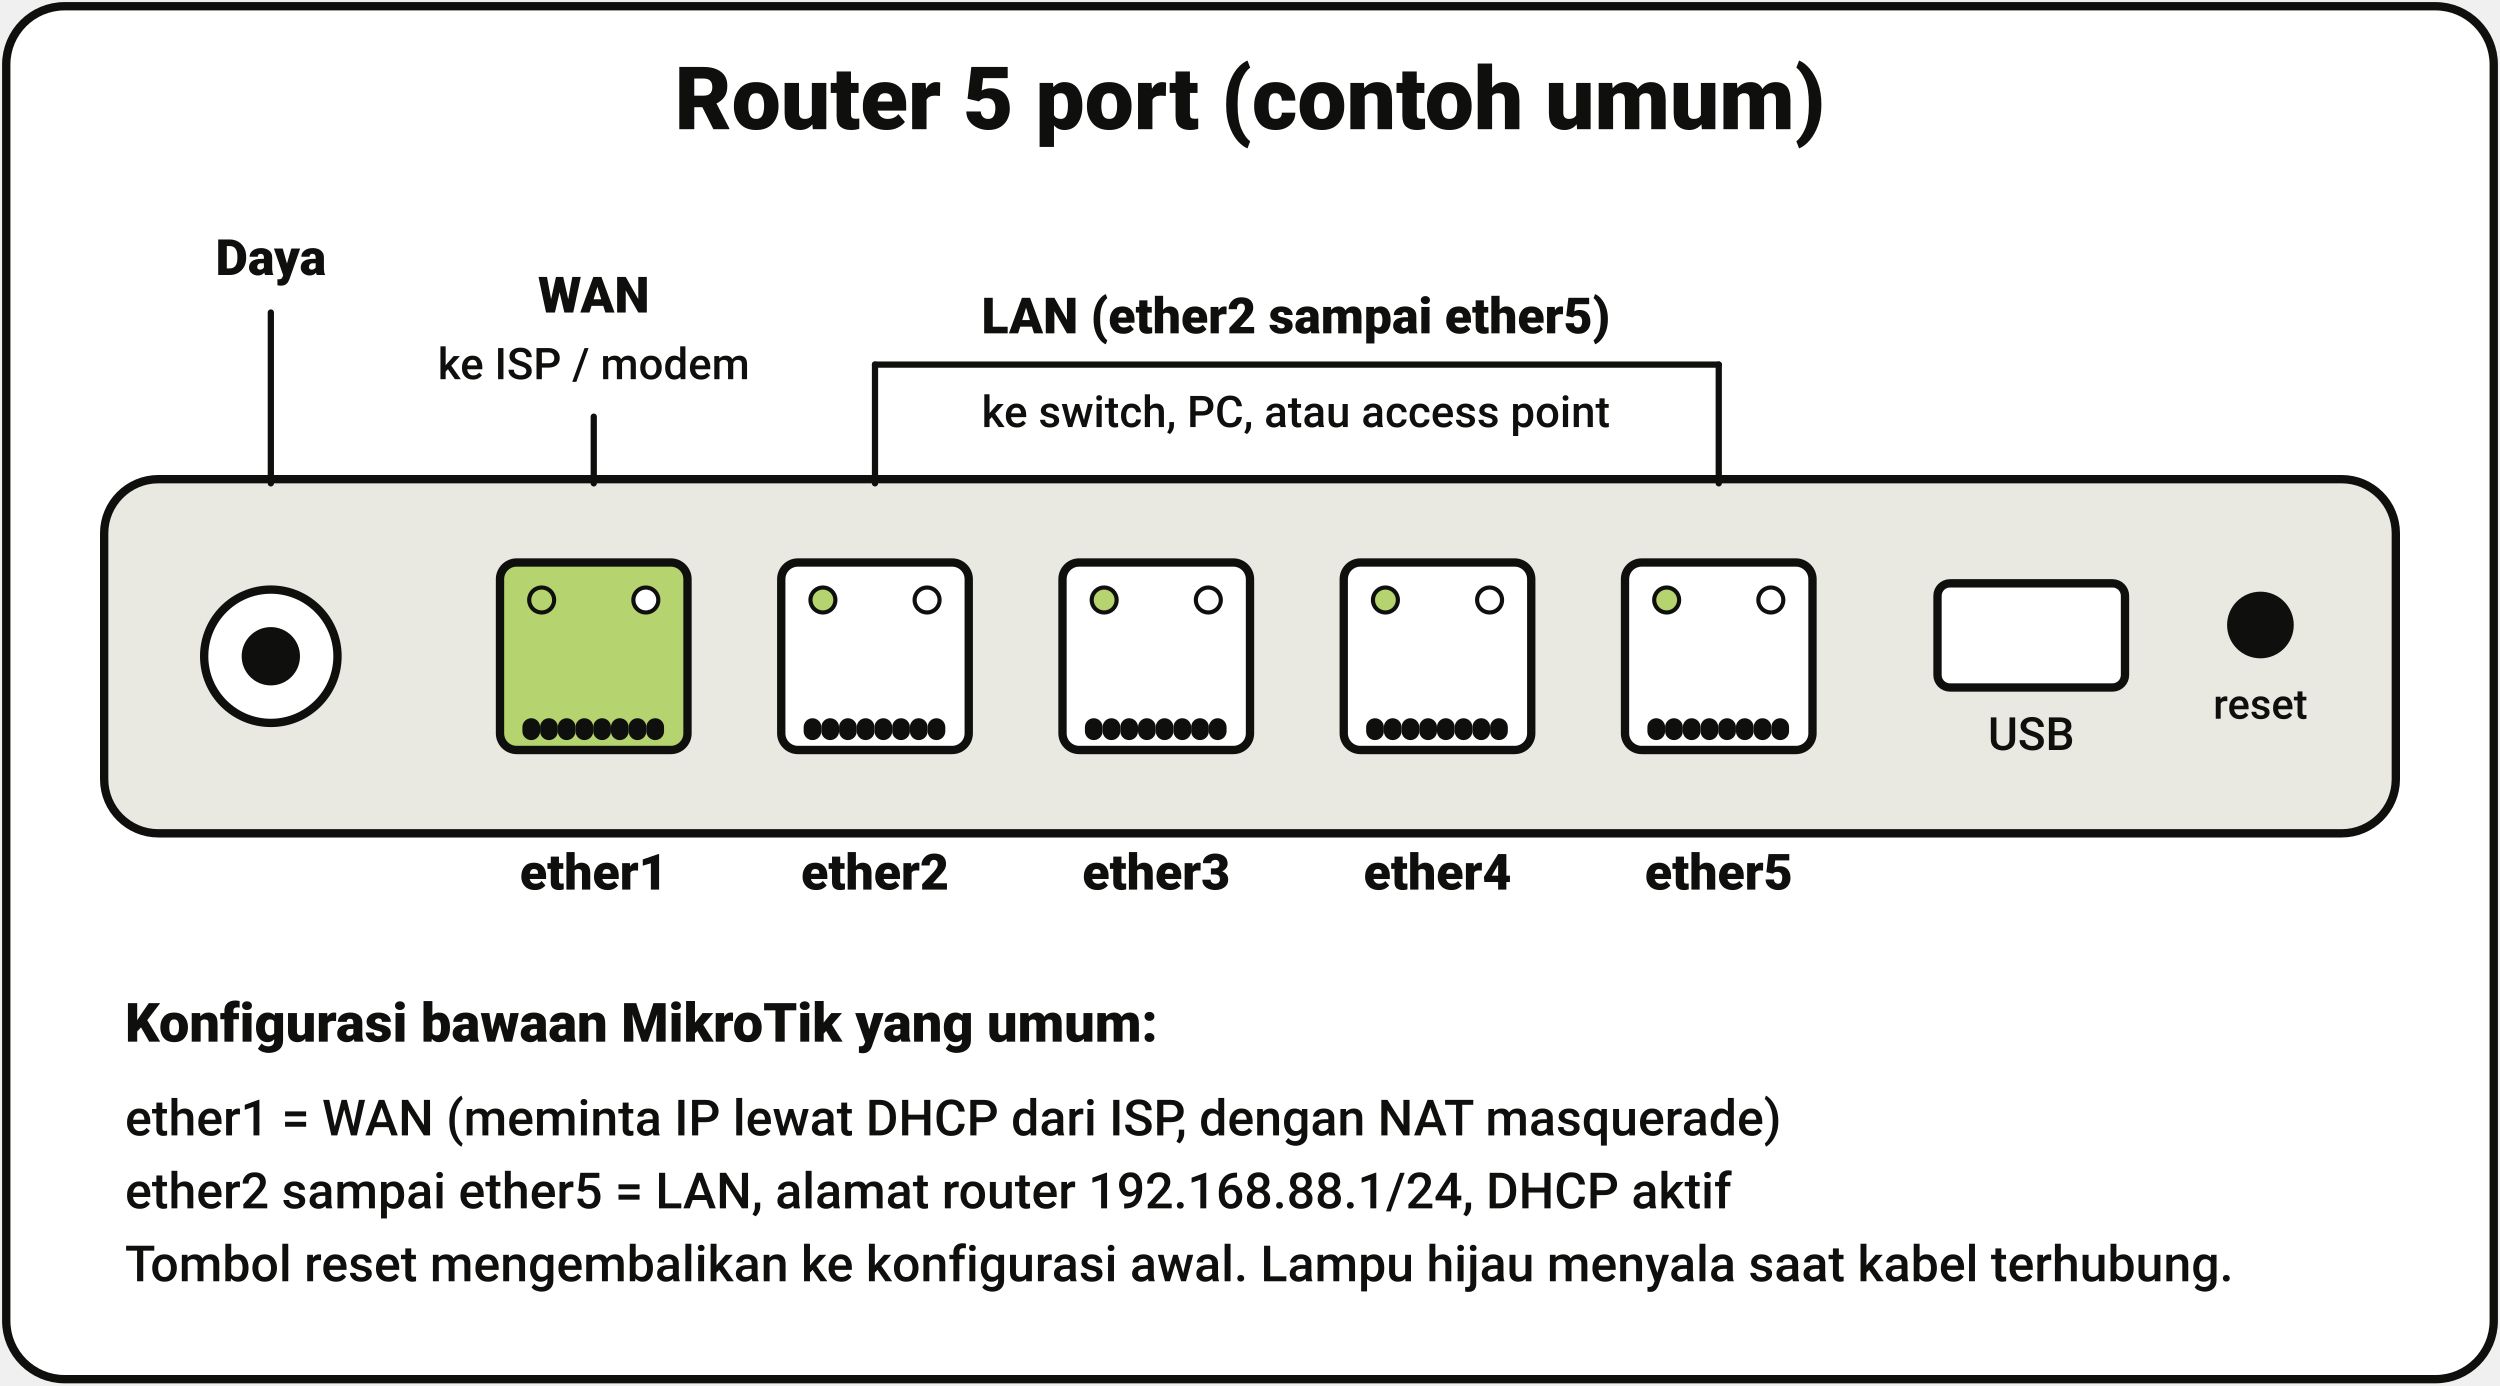
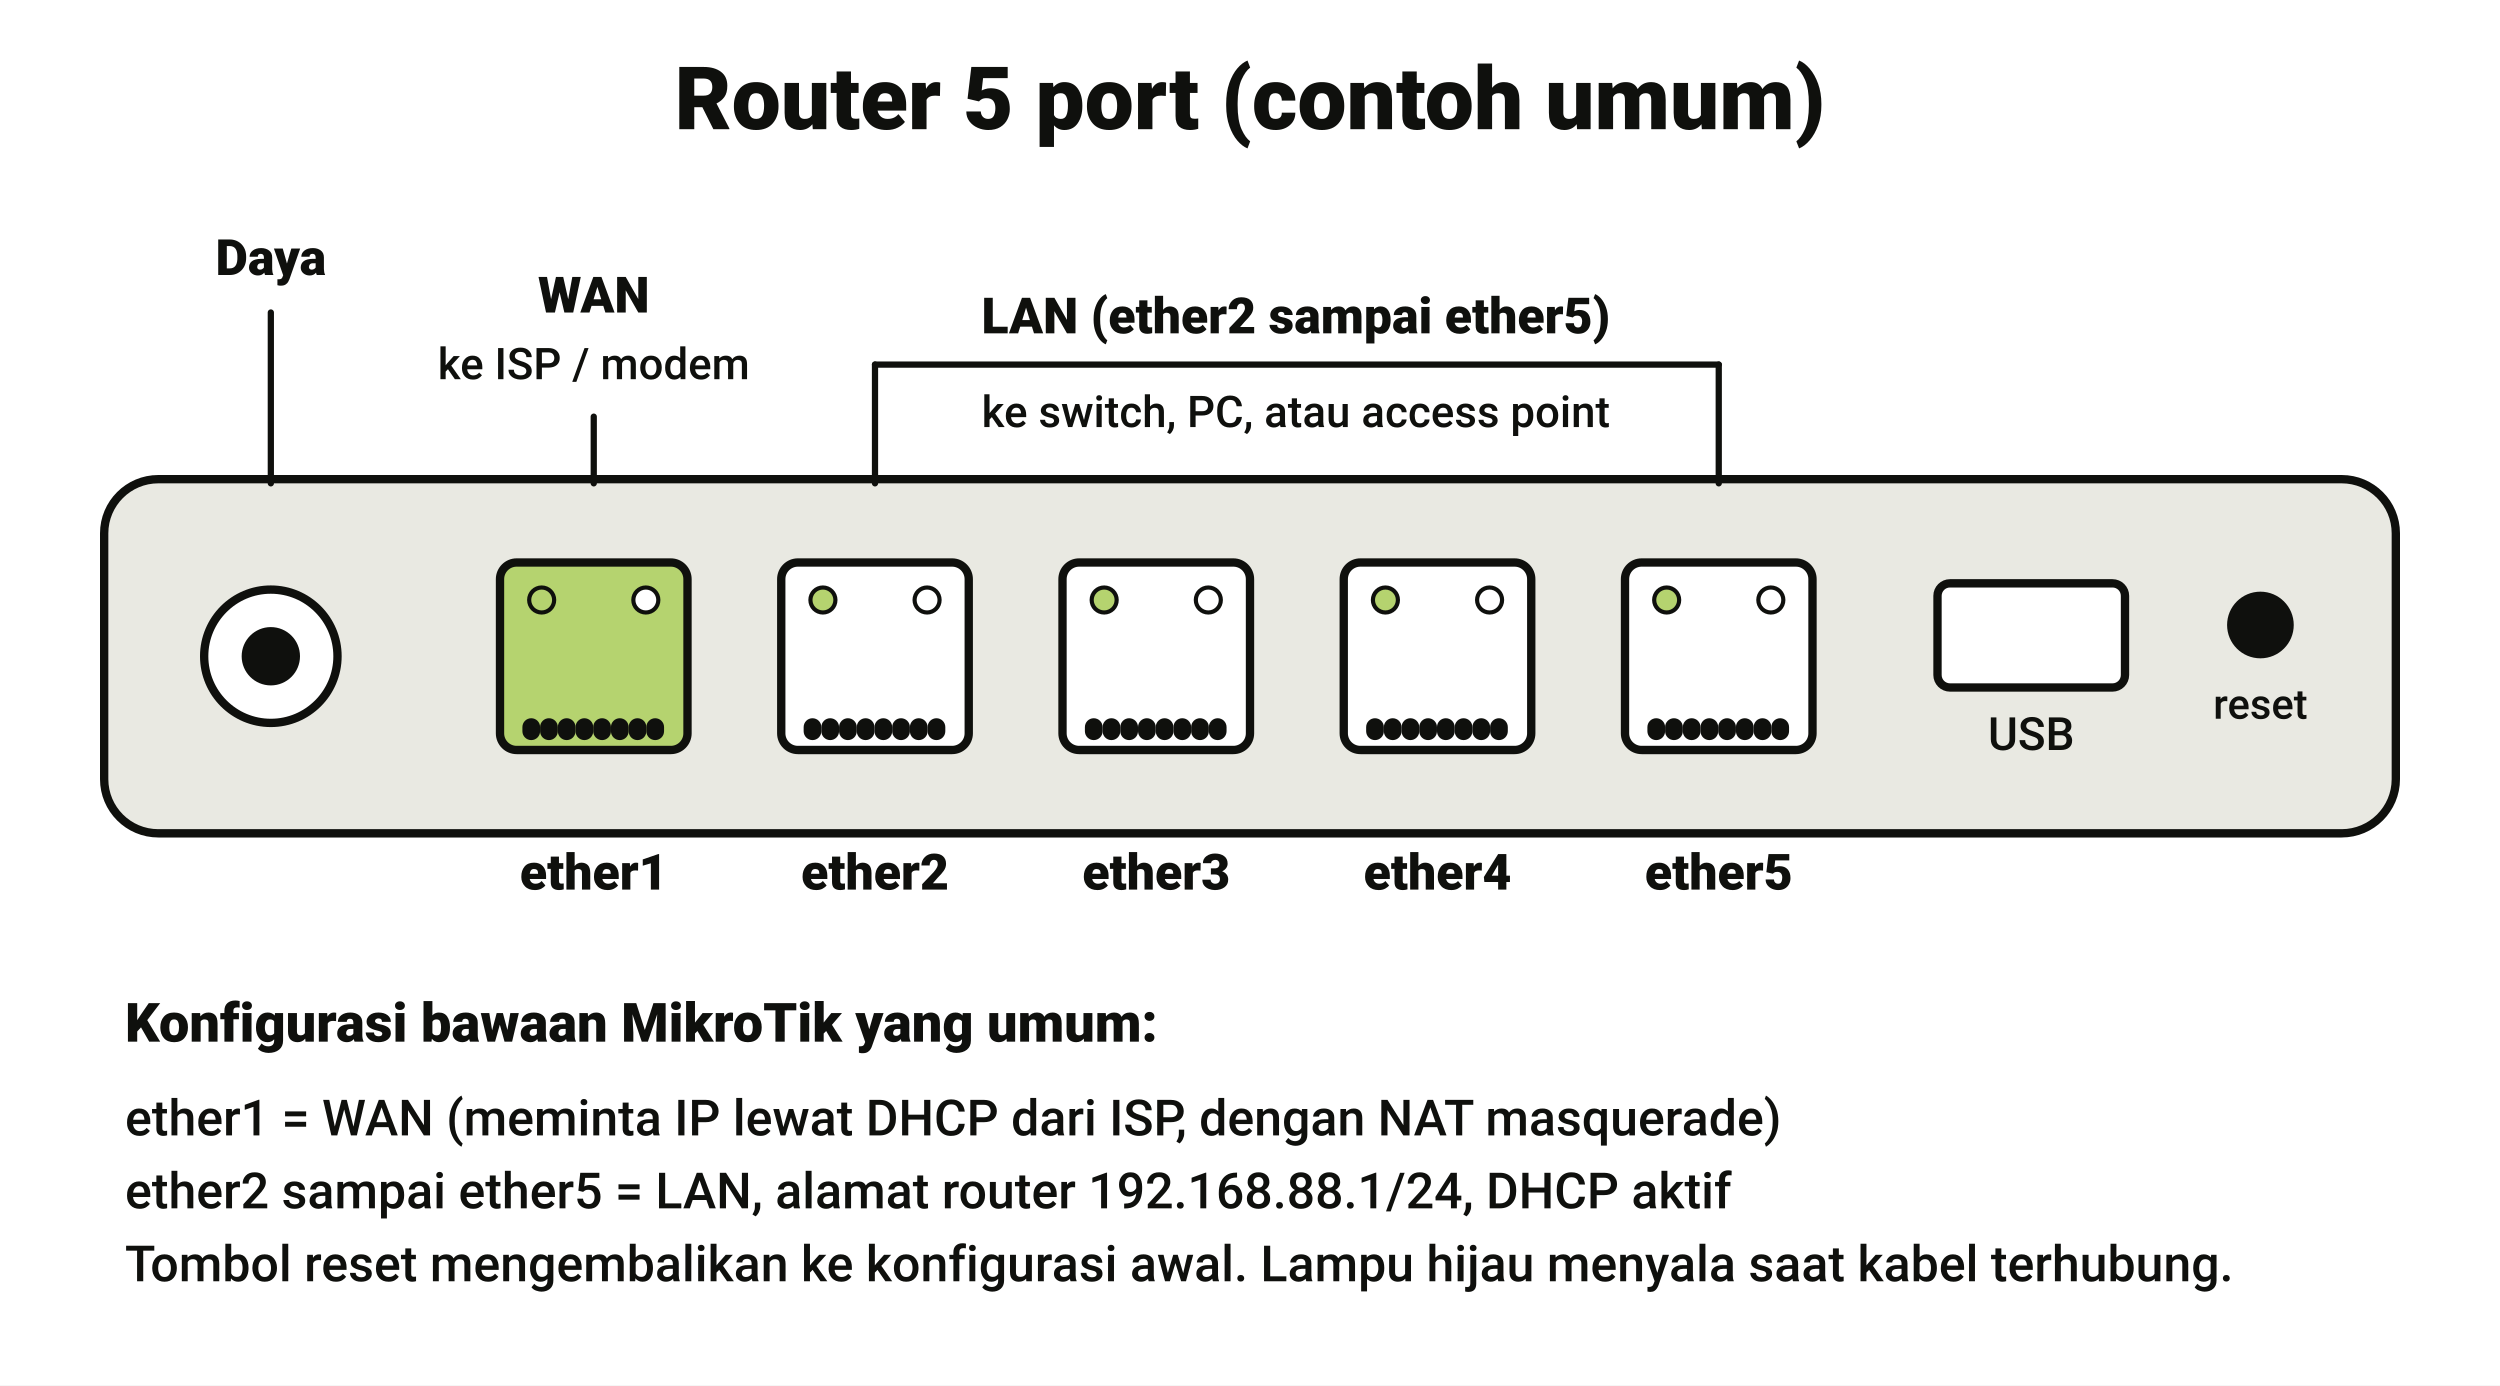
<svg xmlns="http://www.w3.org/2000/svg" viewBox="0 0 1200 665" width="1200" height="665" role="img" aria-labelledby="t" font-family="system-ui, 'Segoe UI', Roboto, sans-serif">
  <defs />
-   <rect x="3" y="3" width="1194" height="659" rx="28" fill="#ffffff" stroke="#0f100d" stroke-width="4" />
+   <rect width="1200" height="665" fill="#ffffff" />
  <text x="600" y="62" font-size="42" font-weight="800" text-anchor="middle" fill="#0f100d">Router 5 port (contoh umum)</text>
  <rect x="50" y="230" width="1100" height="170" rx="26" fill="#e9e9e2" stroke="#0f100d" stroke-width="4" />
  <circle cx="130" cy="315" r="32" fill="#ffffff" stroke="#0f100d" stroke-width="4" />
  <circle cx="130" cy="315" r="12" fill="#0f100d" stroke="#0f100d" stroke-width="4" />
  <rect x="240" y="270" width="90" height="90" rx="8" fill="#b5d36f" stroke="#0f100d" stroke-width="4" />
  <rect x="252" y="346" width="6" height="8" rx="3" fill="#0f100d" stroke="#0f100d" stroke-width="2.5" />
  <rect x="260.5" y="346" width="6" height="8" rx="3" fill="#0f100d" stroke="#0f100d" stroke-width="2.5" />
  <rect x="269" y="346" width="6" height="8" rx="3" fill="#0f100d" stroke="#0f100d" stroke-width="2.5" />
  <rect x="277.5" y="346" width="6" height="8" rx="3" fill="#0f100d" stroke="#0f100d" stroke-width="2.5" />
  <rect x="286" y="346" width="6" height="8" rx="3" fill="#0f100d" stroke="#0f100d" stroke-width="2.5" />
  <rect x="294.5" y="346" width="6" height="8" rx="3" fill="#0f100d" stroke="#0f100d" stroke-width="2.5" />
  <rect x="303" y="346" width="6" height="8" rx="3" fill="#0f100d" stroke="#0f100d" stroke-width="2.5" />
  <rect x="311.5" y="346" width="6" height="8" rx="3" fill="#0f100d" stroke="#0f100d" stroke-width="2.5" />
  <circle cx="260" cy="288" r="6" fill="#b5d36f" stroke="#0f100d" stroke-width="2" />
  <circle cx="310" cy="288" r="6" fill="#ffffff" stroke="#0f100d" stroke-width="2" />
  <text x="285" y="427" font-size="24" font-weight="800" text-anchor="middle" fill="#0f100d">ether1</text>
  <rect x="375" y="270" width="90" height="90" rx="8" fill="#ffffff" stroke="#0f100d" stroke-width="4" />
  <rect x="387" y="346" width="6" height="8" rx="3" fill="#0f100d" stroke="#0f100d" stroke-width="2.5" />
  <rect x="395.5" y="346" width="6" height="8" rx="3" fill="#0f100d" stroke="#0f100d" stroke-width="2.5" />
  <rect x="404" y="346" width="6" height="8" rx="3" fill="#0f100d" stroke="#0f100d" stroke-width="2.5" />
  <rect x="412.5" y="346" width="6" height="8" rx="3" fill="#0f100d" stroke="#0f100d" stroke-width="2.5" />
  <rect x="421" y="346" width="6" height="8" rx="3" fill="#0f100d" stroke="#0f100d" stroke-width="2.5" />
  <rect x="429.5" y="346" width="6" height="8" rx="3" fill="#0f100d" stroke="#0f100d" stroke-width="2.5" />
  <rect x="438" y="346" width="6" height="8" rx="3" fill="#0f100d" stroke="#0f100d" stroke-width="2.5" />
  <rect x="446.5" y="346" width="6" height="8" rx="3" fill="#0f100d" stroke="#0f100d" stroke-width="2.5" />
  <circle cx="395" cy="288" r="6" fill="#b5d36f" stroke="#0f100d" stroke-width="2" />
  <circle cx="445" cy="288" r="6" fill="#ffffff" stroke="#0f100d" stroke-width="2" />
  <text x="420" y="427" font-size="24" font-weight="800" text-anchor="middle" fill="#0f100d">ether2</text>
  <rect x="510" y="270" width="90" height="90" rx="8" fill="#ffffff" stroke="#0f100d" stroke-width="4" />
  <rect x="522" y="346" width="6" height="8" rx="3" fill="#0f100d" stroke="#0f100d" stroke-width="2.5" />
  <rect x="530.5" y="346" width="6" height="8" rx="3" fill="#0f100d" stroke="#0f100d" stroke-width="2.5" />
  <rect x="539" y="346" width="6" height="8" rx="3" fill="#0f100d" stroke="#0f100d" stroke-width="2.5" />
  <rect x="547.5" y="346" width="6" height="8" rx="3" fill="#0f100d" stroke="#0f100d" stroke-width="2.5" />
  <rect x="556" y="346" width="6" height="8" rx="3" fill="#0f100d" stroke="#0f100d" stroke-width="2.5" />
  <rect x="564.5" y="346" width="6" height="8" rx="3" fill="#0f100d" stroke="#0f100d" stroke-width="2.5" />
  <rect x="573" y="346" width="6" height="8" rx="3" fill="#0f100d" stroke="#0f100d" stroke-width="2.5" />
  <rect x="581.5" y="346" width="6" height="8" rx="3" fill="#0f100d" stroke="#0f100d" stroke-width="2.5" />
  <circle cx="530" cy="288" r="6" fill="#b5d36f" stroke="#0f100d" stroke-width="2" />
  <circle cx="580" cy="288" r="6" fill="#ffffff" stroke="#0f100d" stroke-width="2" />
  <text x="555" y="427" font-size="24" font-weight="800" text-anchor="middle" fill="#0f100d">ether3</text>
  <rect x="645" y="270" width="90" height="90" rx="8" fill="#ffffff" stroke="#0f100d" stroke-width="4" />
  <rect x="657" y="346" width="6" height="8" rx="3" fill="#0f100d" stroke="#0f100d" stroke-width="2.5" />
  <rect x="665.5" y="346" width="6" height="8" rx="3" fill="#0f100d" stroke="#0f100d" stroke-width="2.5" />
  <rect x="674" y="346" width="6" height="8" rx="3" fill="#0f100d" stroke="#0f100d" stroke-width="2.5" />
  <rect x="682.5" y="346" width="6" height="8" rx="3" fill="#0f100d" stroke="#0f100d" stroke-width="2.5" />
  <rect x="691" y="346" width="6" height="8" rx="3" fill="#0f100d" stroke="#0f100d" stroke-width="2.5" />
  <rect x="699.5" y="346" width="6" height="8" rx="3" fill="#0f100d" stroke="#0f100d" stroke-width="2.5" />
  <rect x="708" y="346" width="6" height="8" rx="3" fill="#0f100d" stroke="#0f100d" stroke-width="2.5" />
  <rect x="716.5" y="346" width="6" height="8" rx="3" fill="#0f100d" stroke="#0f100d" stroke-width="2.5" />
  <circle cx="665" cy="288" r="6" fill="#b5d36f" stroke="#0f100d" stroke-width="2" />
  <circle cx="715" cy="288" r="6" fill="#ffffff" stroke="#0f100d" stroke-width="2" />
  <text x="690" y="427" font-size="24" font-weight="800" text-anchor="middle" fill="#0f100d">ether4</text>
  <rect x="780" y="270" width="90" height="90" rx="8" fill="#ffffff" stroke="#0f100d" stroke-width="4" />
  <rect x="792" y="346" width="6" height="8" rx="3" fill="#0f100d" stroke="#0f100d" stroke-width="2.5" />
  <rect x="800.5" y="346" width="6" height="8" rx="3" fill="#0f100d" stroke="#0f100d" stroke-width="2.5" />
  <rect x="809" y="346" width="6" height="8" rx="3" fill="#0f100d" stroke="#0f100d" stroke-width="2.5" />
  <rect x="817.5" y="346" width="6" height="8" rx="3" fill="#0f100d" stroke="#0f100d" stroke-width="2.5" />
  <rect x="826" y="346" width="6" height="8" rx="3" fill="#0f100d" stroke="#0f100d" stroke-width="2.5" />
  <rect x="834.5" y="346" width="6" height="8" rx="3" fill="#0f100d" stroke="#0f100d" stroke-width="2.5" />
  <rect x="843" y="346" width="6" height="8" rx="3" fill="#0f100d" stroke="#0f100d" stroke-width="2.5" />
  <rect x="851.5" y="346" width="6" height="8" rx="3" fill="#0f100d" stroke="#0f100d" stroke-width="2.5" />
  <circle cx="800" cy="288" r="6" fill="#b5d36f" stroke="#0f100d" stroke-width="2" />
  <circle cx="850" cy="288" r="6" fill="#ffffff" stroke="#0f100d" stroke-width="2" />
  <text x="825" y="427" font-size="24" font-weight="800" text-anchor="middle" fill="#0f100d">ether5</text>
  <rect x="930" y="280" width="90" height="50" rx="6" fill="#ffffff" stroke="#0f100d" stroke-width="4" />
  <text x="975" y="360" font-size="22" font-weight="500" text-anchor="middle" fill="#0f100d">USB</text>
  <circle cx="1085" cy="300" r="14" fill="#0f100d" stroke="#0f100d" stroke-width="4" />
  <text x="1085" y="345" font-size="20" font-weight="500" text-anchor="middle" fill="#0f100d">reset</text>
  <line x1="130" y1="232" x2="130" y2="150" stroke="#0f100d" stroke-width="3" stroke-linecap="round" />
  <text x="130" y="132" font-size="24" font-weight="800" text-anchor="middle" fill="#0f100d">Daya</text>
  <line x1="285" y1="232" x2="285" y2="200" stroke="#0f100d" stroke-width="3" stroke-linecap="round" />
  <text x="285" y="150" font-size="24" font-weight="800" text-anchor="middle" fill="#0f100d">WAN</text>
  <text x="285" y="182" font-size="21" font-weight="500" text-anchor="middle" fill="#0f100d">ke ISP / modem</text>
  <line x1="420" y1="232" x2="420" y2="175" stroke="#0f100d" stroke-width="3" stroke-linecap="round" />
  <line x1="420" y1="175" x2="825" y2="175" stroke="#0f100d" stroke-width="3" stroke-linecap="round" />
  <line x1="825" y1="175" x2="825" y2="232" stroke="#0f100d" stroke-width="3" stroke-linecap="round" />
  <text x="622" y="160" font-size="24" font-weight="800" text-anchor="middle" fill="#0f100d">LAN (ether2 sampai ether5)</text>
  <text x="622" y="205" font-size="21" font-weight="500" text-anchor="middle" fill="#0f100d">ke switch, PC, atau access point</text>
  <text x="60" y="500" font-size="26" font-weight="800" text-anchor="start" fill="#0f100d">Konfigurasi bawaan MikroTik yang umum:</text>
  <text x="60" y="545" font-size="24" font-weight="500" text-anchor="start" fill="#0f100d">ether1 = WAN (meminta IP lewat DHCP dari ISP, dengan NAT masquerade)</text>
  <text x="60" y="580" font-size="24" font-weight="500" text-anchor="start" fill="#0f100d">ether2 sampai ether5 = LAN, alamat router 192.168.88.1/24, DHCP aktif</text>
  <text x="60" y="615" font-size="24" font-weight="500" text-anchor="start" fill="#0f100d">Tombol reset mengembalikan ke konfigurasi awal. Lampu hijau menyala saat kabel terhubung.</text>
</svg>
